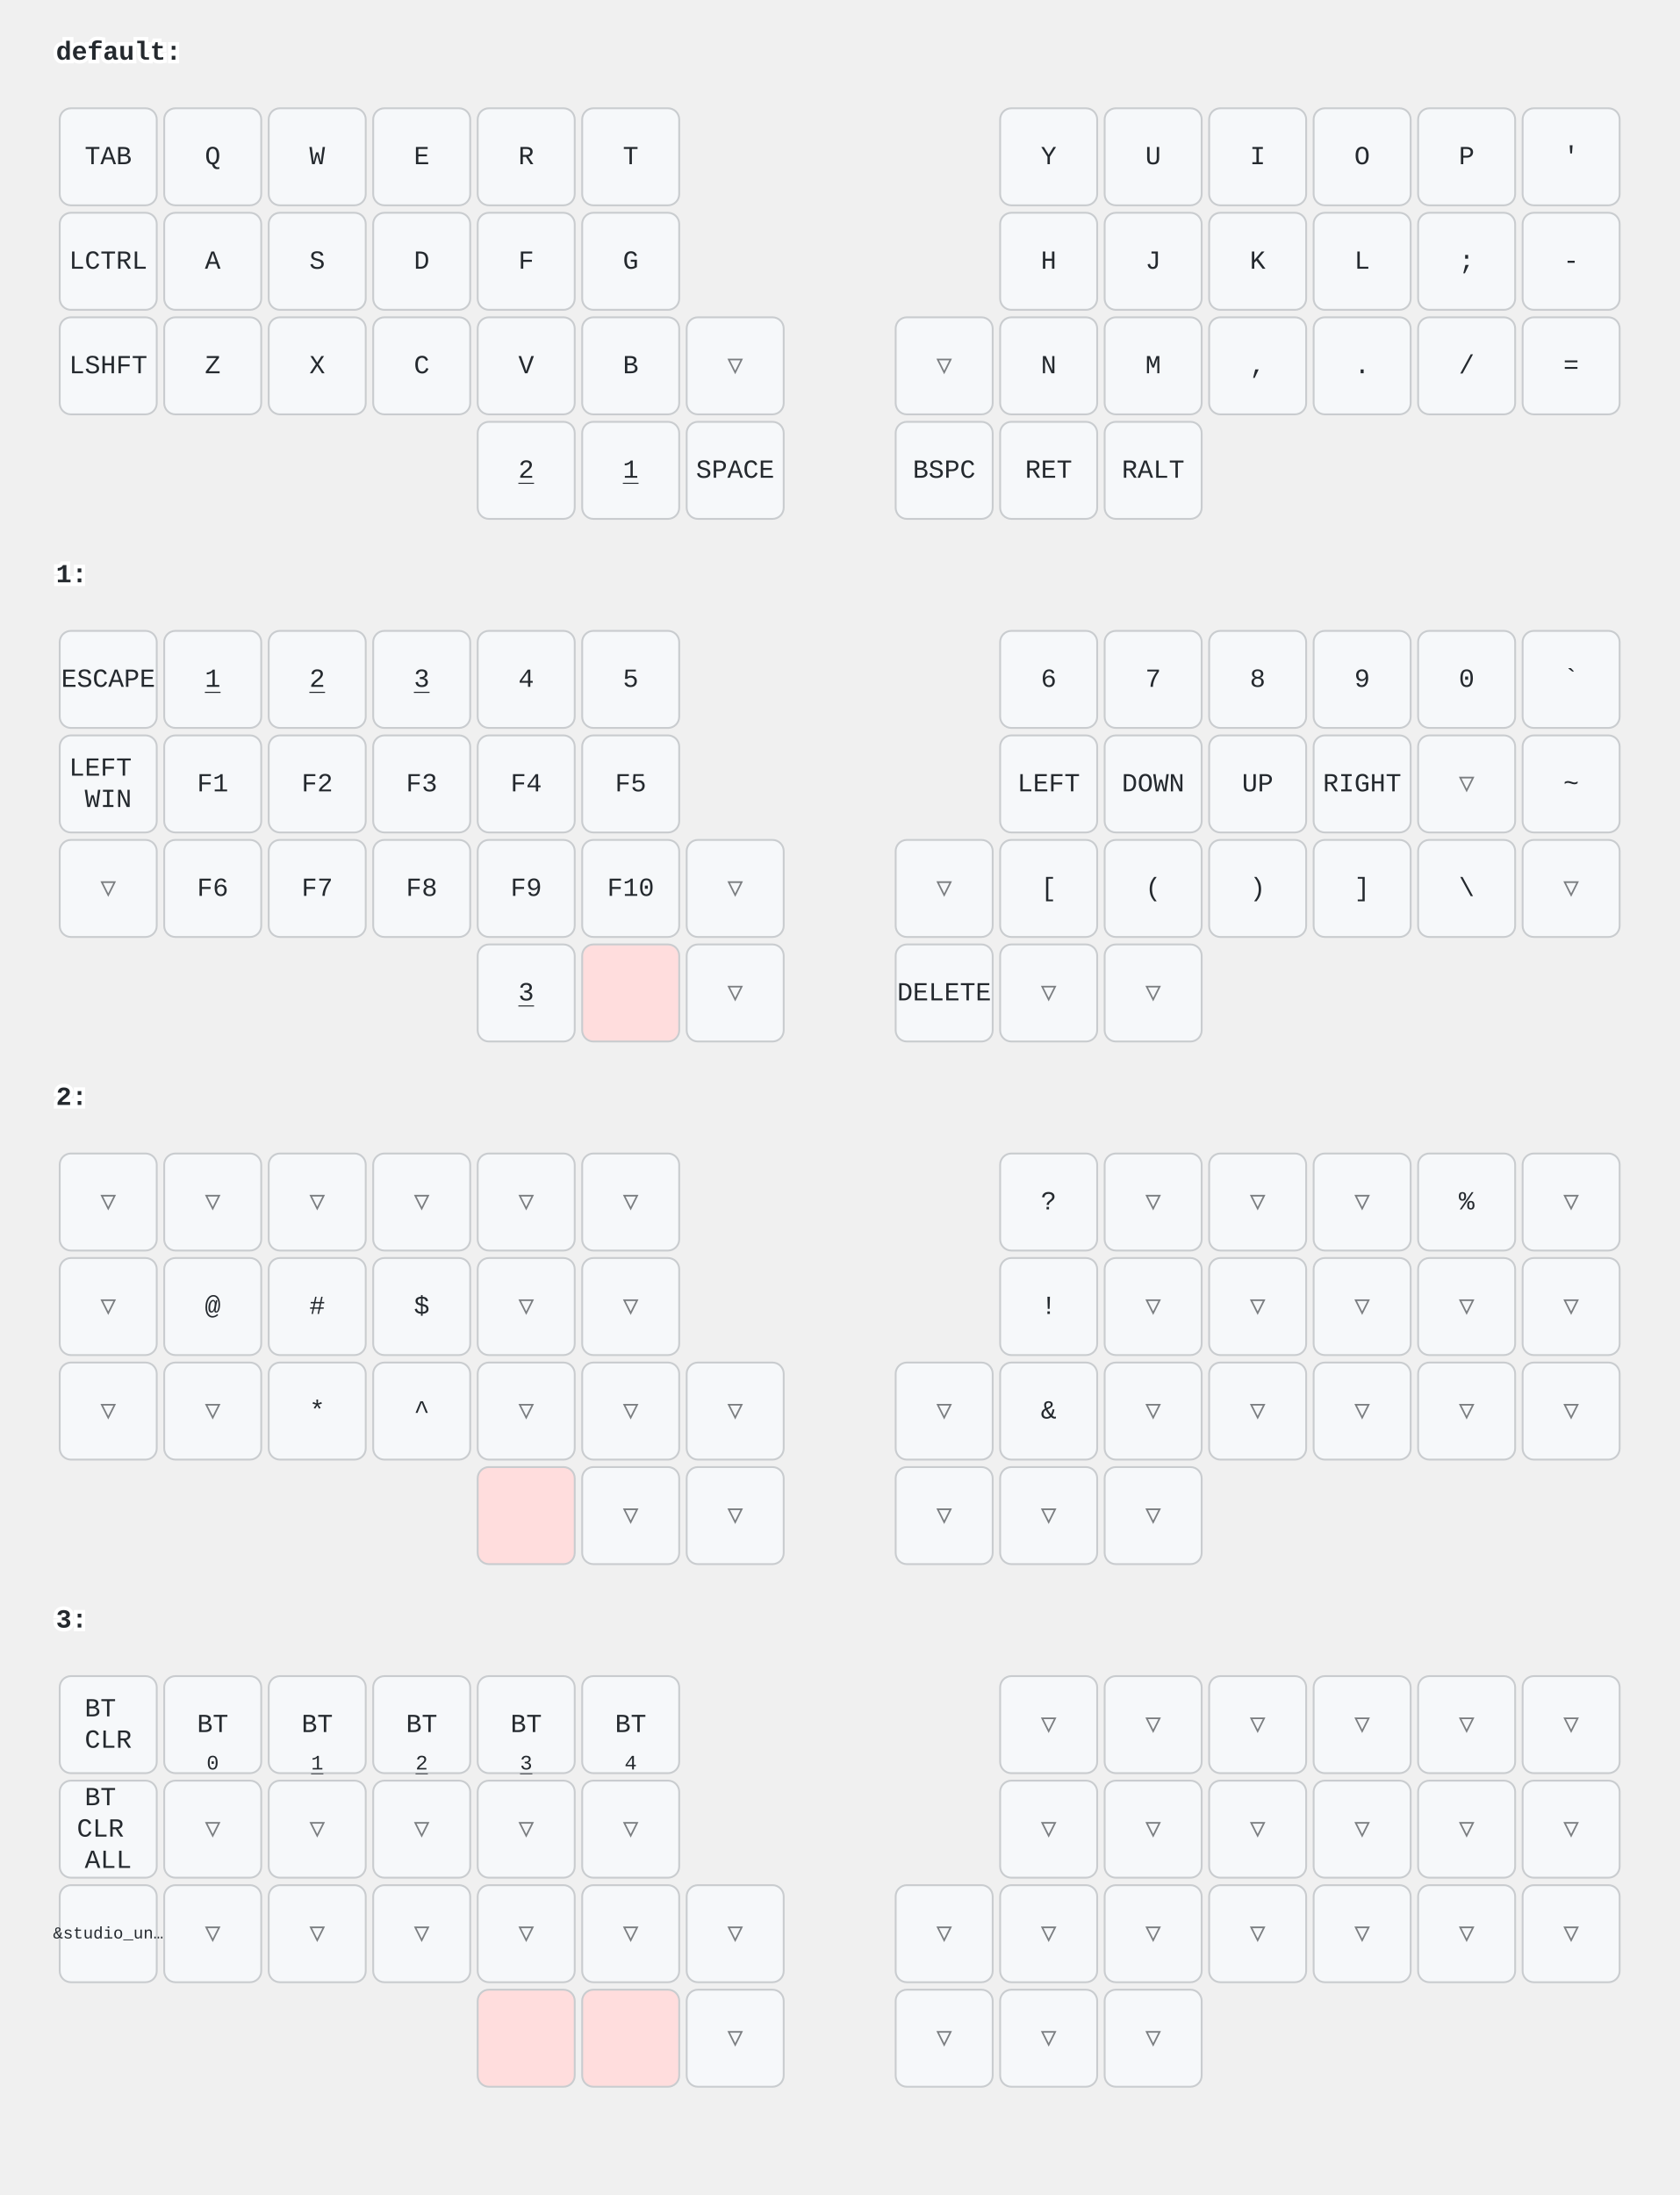
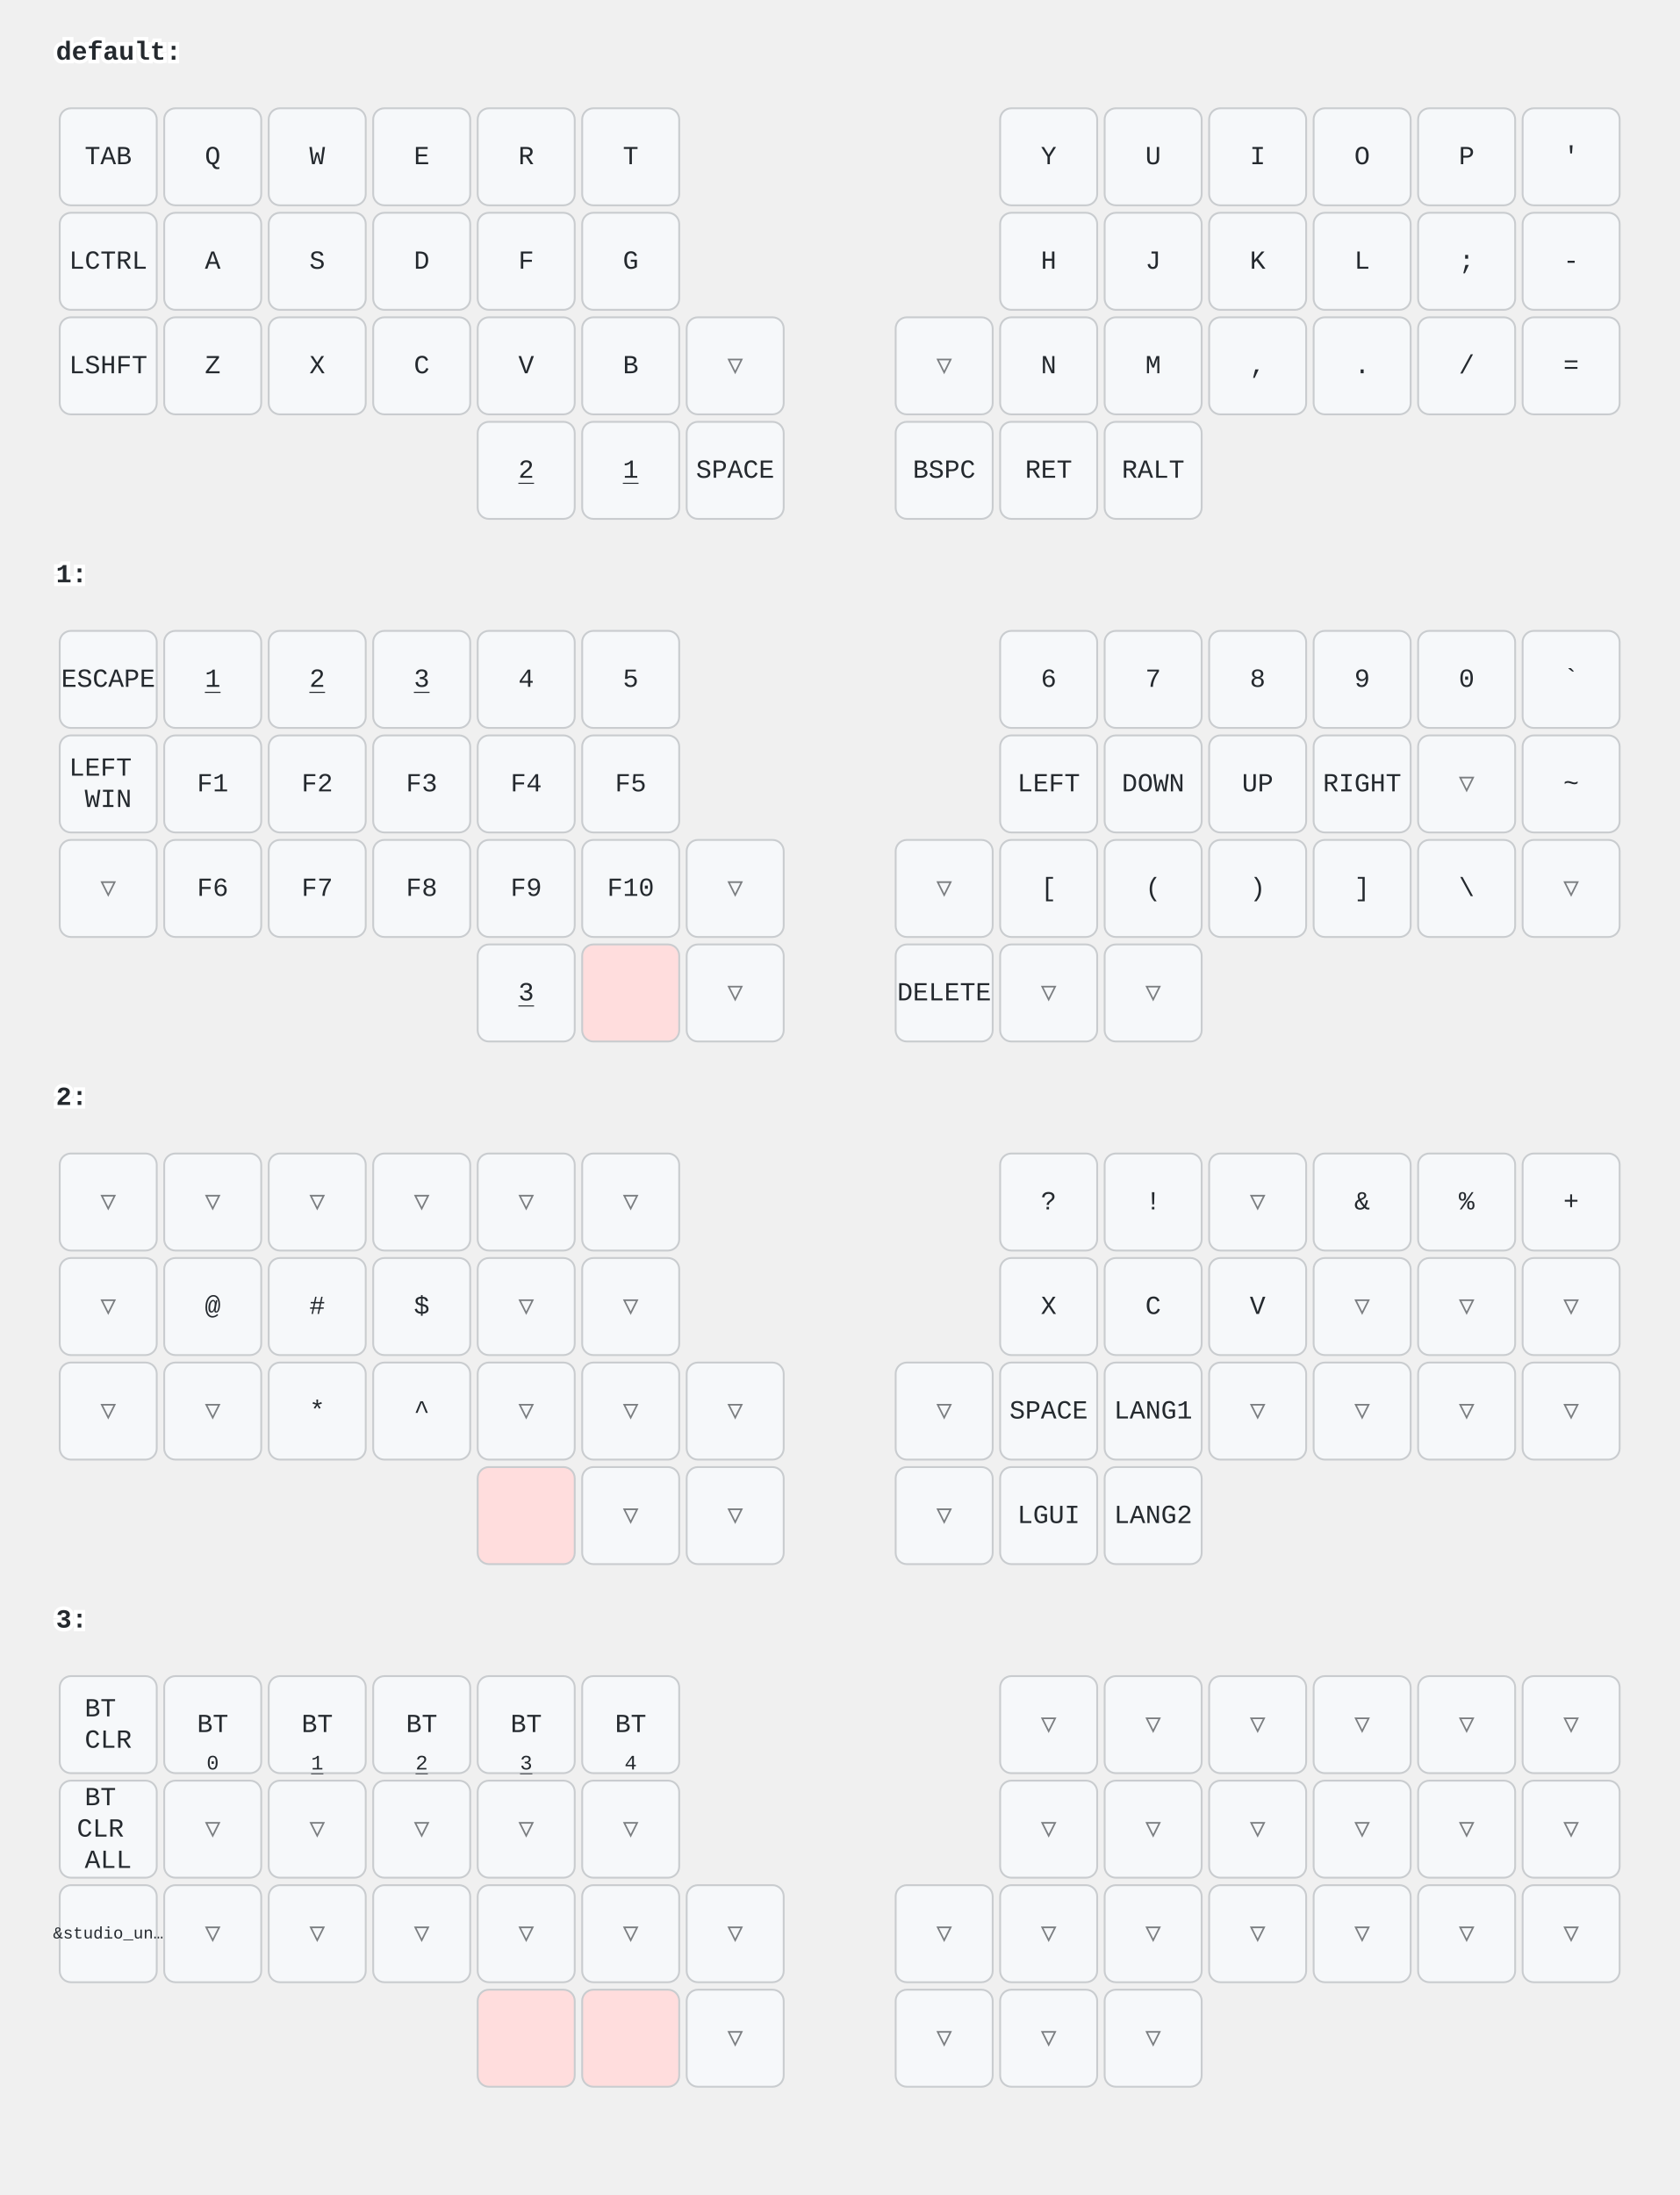
<svg xmlns="http://www.w3.org/2000/svg" width="900" height="1176" viewBox="0 0 900 1176" class="keymap">
  <style>/* inherit to force styles through use tags */
svg path {
    fill: inherit;
}

/* font and background color specifications */
svg.keymap {
    font-family: SFMono-Regular,Consolas,Liberation Mono,Menlo,monospace;
    font-size: 14px;
    font-kerning: normal;
    text-rendering: optimizeLegibility;
    fill: #24292e;
}

/* default key styling */
rect.key {
    fill: #f6f8fa;
}

rect.key, rect.combo {
    stroke: #c9cccf;
    stroke-width: 1;
}

/* default key side styling, only used is draw_key_sides is set */
rect.side {
    filter: brightness(90%);
}

/* color accent for combo boxes */
rect.combo, rect.combo-separate {
    fill: #cdf;
}

/* color accent for held keys */
rect.held, rect.combo.held {
    fill: #fdd;
}

/* color accent for ghost (optional) keys */
rect.ghost, rect.combo.ghost {
    stroke-dasharray: 4, 4;
    stroke-width: 2;
}

text {
    text-anchor: middle;
    dominant-baseline: middle;
}

/* styling for layer labels */
text.label {
    font-weight: bold;
    text-anchor: start;
    stroke: white;
    stroke-width: 4;
    paint-order: stroke;
}

/* styling for optional footer */
text.footer {
    text-anchor: end;
    dominant-baseline: auto;
    stroke: white;
    stroke-width: 4;
    paint-order: stroke;
}

/* styling for combo tap, and key non-tap label text */
text.combo, text.hold, text.shifted, text.left, text.right, text.tl, text.tr, text.bl, text.br {
    font-size: 11px;
}

text.hold, text.bl, text.br {
    text-anchor: middle;
    dominant-baseline: auto;
}

text.shifted, text.tl, text.tr {
    text-anchor: middle;
    dominant-baseline: hanging;
}

text.left, text.tl, text.bl {
    text-anchor: start;
}

text.right, text.tr, text.br {
    text-anchor: end;
}

text.layer-activator {
    text-decoration: underline;
}

/* styling for hold/shifted label text in combo box */
text.combo.hold, text.combo.shifted, text.combo.left, text.combo.right {
    font-size: 8px;
}

/* lighter symbol for transparent keys */
text.trans {
    fill: #7b7e81;
}

/* styling for combo dendrons */
path.combo {
    stroke-width: 1;
    stroke: gray;
    fill: none;
}

/* Start Tabler Icons Cleanup */
/* cannot use height/width with glyphs */
.icon-tabler &gt; path {
    fill: inherit;
    stroke: inherit;
    stroke-width: 2;
}
/* hide tabler's default box */
.icon-tabler &gt; path[stroke="none"][fill="none"] {
    visibility: hidden;
}
/* End Tabler Icons Cleanup */
</style>
  <g transform="translate(30, 0)" class="layer-default">
    <text x="0" y="28" class="label" id="default">default:</text>
    <g transform="translate(0, 56)">
      <g transform="translate(28, 28)" class="key keypos-0">
        <rect rx="6" ry="6" x="-26" y="-26" width="52" height="52" class="key" />
        <text x="0" y="0" class="key tap">TAB</text>
      </g>
      <g transform="translate(84, 28)" class="key keypos-1">
        <rect rx="6" ry="6" x="-26" y="-26" width="52" height="52" class="key" />
        <text x="0" y="0" class="key tap">Q</text>
      </g>
      <g transform="translate(140, 28)" class="key keypos-2">
        <rect rx="6" ry="6" x="-26" y="-26" width="52" height="52" class="key" />
        <text x="0" y="0" class="key tap">W</text>
      </g>
      <g transform="translate(196, 28)" class="key keypos-3">
        <rect rx="6" ry="6" x="-26" y="-26" width="52" height="52" class="key" />
        <text x="0" y="0" class="key tap">E</text>
      </g>
      <g transform="translate(252, 28)" class="key keypos-4">
        <rect rx="6" ry="6" x="-26" y="-26" width="52" height="52" class="key" />
        <text x="0" y="0" class="key tap">R</text>
      </g>
      <g transform="translate(308, 28)" class="key keypos-5">
        <rect rx="6" ry="6" x="-26" y="-26" width="52" height="52" class="key" />
        <text x="0" y="0" class="key tap">T</text>
      </g>
      <g transform="translate(532, 28)" class="key keypos-6">
        <rect rx="6" ry="6" x="-26" y="-26" width="52" height="52" class="key" />
        <text x="0" y="0" class="key tap">Y</text>
      </g>
      <g transform="translate(588, 28)" class="key keypos-7">
        <rect rx="6" ry="6" x="-26" y="-26" width="52" height="52" class="key" />
        <text x="0" y="0" class="key tap">U</text>
      </g>
      <g transform="translate(644, 28)" class="key keypos-8">
        <rect rx="6" ry="6" x="-26" y="-26" width="52" height="52" class="key" />
        <text x="0" y="0" class="key tap">I</text>
      </g>
      <g transform="translate(700, 28)" class="key keypos-9">
        <rect rx="6" ry="6" x="-26" y="-26" width="52" height="52" class="key" />
        <text x="0" y="0" class="key tap">O</text>
      </g>
      <g transform="translate(756, 28)" class="key keypos-10">
        <rect rx="6" ry="6" x="-26" y="-26" width="52" height="52" class="key" />
        <text x="0" y="0" class="key tap">P</text>
      </g>
      <g transform="translate(812, 28)" class="key keypos-11">
        <rect rx="6" ry="6" x="-26" y="-26" width="52" height="52" class="key" />
        <text x="0" y="0" class="key tap">'</text>
      </g>
      <g transform="translate(28, 84)" class="key keypos-12">
        <rect rx="6" ry="6" x="-26" y="-26" width="52" height="52" class="key" />
        <text x="0" y="0" class="key tap">LCTRL</text>
      </g>
      <g transform="translate(84, 84)" class="key keypos-13">
        <rect rx="6" ry="6" x="-26" y="-26" width="52" height="52" class="key" />
        <text x="0" y="0" class="key tap">A</text>
      </g>
      <g transform="translate(140, 84)" class="key keypos-14">
        <rect rx="6" ry="6" x="-26" y="-26" width="52" height="52" class="key" />
        <text x="0" y="0" class="key tap">S</text>
      </g>
      <g transform="translate(196, 84)" class="key keypos-15">
        <rect rx="6" ry="6" x="-26" y="-26" width="52" height="52" class="key" />
        <text x="0" y="0" class="key tap">D</text>
      </g>
      <g transform="translate(252, 84)" class="key keypos-16">
        <rect rx="6" ry="6" x="-26" y="-26" width="52" height="52" class="key" />
        <text x="0" y="0" class="key tap">F</text>
      </g>
      <g transform="translate(308, 84)" class="key keypos-17">
        <rect rx="6" ry="6" x="-26" y="-26" width="52" height="52" class="key" />
        <text x="0" y="0" class="key tap">G</text>
      </g>
      <g transform="translate(532, 84)" class="key keypos-18">
        <rect rx="6" ry="6" x="-26" y="-26" width="52" height="52" class="key" />
        <text x="0" y="0" class="key tap">H</text>
      </g>
      <g transform="translate(588, 84)" class="key keypos-19">
        <rect rx="6" ry="6" x="-26" y="-26" width="52" height="52" class="key" />
        <text x="0" y="0" class="key tap">J</text>
      </g>
      <g transform="translate(644, 84)" class="key keypos-20">
        <rect rx="6" ry="6" x="-26" y="-26" width="52" height="52" class="key" />
        <text x="0" y="0" class="key tap">K</text>
      </g>
      <g transform="translate(700, 84)" class="key keypos-21">
        <rect rx="6" ry="6" x="-26" y="-26" width="52" height="52" class="key" />
        <text x="0" y="0" class="key tap">L</text>
      </g>
      <g transform="translate(756, 84)" class="key keypos-22">
        <rect rx="6" ry="6" x="-26" y="-26" width="52" height="52" class="key" />
        <text x="0" y="0" class="key tap">;</text>
      </g>
      <g transform="translate(812, 84)" class="key keypos-23">
        <rect rx="6" ry="6" x="-26" y="-26" width="52" height="52" class="key" />
        <text x="0" y="0" class="key tap">-</text>
      </g>
      <g transform="translate(28, 140)" class="key keypos-24">
        <rect rx="6" ry="6" x="-26" y="-26" width="52" height="52" class="key" />
        <text x="0" y="0" class="key tap">LSHFT</text>
      </g>
      <g transform="translate(84, 140)" class="key keypos-25">
        <rect rx="6" ry="6" x="-26" y="-26" width="52" height="52" class="key" />
        <text x="0" y="0" class="key tap">Z</text>
      </g>
      <g transform="translate(140, 140)" class="key keypos-26">
        <rect rx="6" ry="6" x="-26" y="-26" width="52" height="52" class="key" />
        <text x="0" y="0" class="key tap">X</text>
      </g>
      <g transform="translate(196, 140)" class="key keypos-27">
        <rect rx="6" ry="6" x="-26" y="-26" width="52" height="52" class="key" />
        <text x="0" y="0" class="key tap">C</text>
      </g>
      <g transform="translate(252, 140)" class="key keypos-28">
        <rect rx="6" ry="6" x="-26" y="-26" width="52" height="52" class="key" />
        <text x="0" y="0" class="key tap">V</text>
      </g>
      <g transform="translate(308, 140)" class="key keypos-29">
        <rect rx="6" ry="6" x="-26" y="-26" width="52" height="52" class="key" />
        <text x="0" y="0" class="key tap">B</text>
      </g>
      <g transform="translate(364, 140)" class="key trans keypos-30">
        <rect rx="6" ry="6" x="-26" y="-26" width="52" height="52" class="key trans" />
        <text x="0" y="0" class="key trans tap">▽</text>
      </g>
      <g transform="translate(476, 140)" class="key trans keypos-31">
        <rect rx="6" ry="6" x="-26" y="-26" width="52" height="52" class="key trans" />
        <text x="0" y="0" class="key trans tap">▽</text>
      </g>
      <g transform="translate(532, 140)" class="key keypos-32">
        <rect rx="6" ry="6" x="-26" y="-26" width="52" height="52" class="key" />
        <text x="0" y="0" class="key tap">N</text>
      </g>
      <g transform="translate(588, 140)" class="key keypos-33">
        <rect rx="6" ry="6" x="-26" y="-26" width="52" height="52" class="key" />
        <text x="0" y="0" class="key tap">M</text>
      </g>
      <g transform="translate(644, 140)" class="key keypos-34">
        <rect rx="6" ry="6" x="-26" y="-26" width="52" height="52" class="key" />
        <text x="0" y="0" class="key tap">,</text>
      </g>
      <g transform="translate(700, 140)" class="key keypos-35">
        <rect rx="6" ry="6" x="-26" y="-26" width="52" height="52" class="key" />
        <text x="0" y="0" class="key tap">.</text>
      </g>
      <g transform="translate(756, 140)" class="key keypos-36">
        <rect rx="6" ry="6" x="-26" y="-26" width="52" height="52" class="key" />
        <text x="0" y="0" class="key tap">/</text>
      </g>
      <g transform="translate(812, 140)" class="key keypos-37">
        <rect rx="6" ry="6" x="-26" y="-26" width="52" height="52" class="key" />
        <text x="0" y="0" class="key tap">=</text>
      </g>
      <g transform="translate(252, 196)" class="key keypos-38">
        <rect rx="6" ry="6" x="-26" y="-26" width="52" height="52" class="key" />
        <a href="#x_x">
          <text x="0" y="0" class="key tap layer-activator">2</text>
        </a>
      </g>
      <g transform="translate(308, 196)" class="key keypos-39">
        <rect rx="6" ry="6" x="-26" y="-26" width="52" height="52" class="key" />
        <a href="#x_x">
          <text x="0" y="0" class="key tap layer-activator">1</text>
        </a>
      </g>
      <g transform="translate(364, 196)" class="key keypos-40">
        <rect rx="6" ry="6" x="-26" y="-26" width="52" height="52" class="key" />
        <text x="0" y="0" class="key tap">SPACE</text>
      </g>
      <g transform="translate(476, 196)" class="key keypos-41">
        <rect rx="6" ry="6" x="-26" y="-26" width="52" height="52" class="key" />
        <text x="0" y="0" class="key tap">BSPC</text>
      </g>
      <g transform="translate(532, 196)" class="key keypos-42">
        <rect rx="6" ry="6" x="-26" y="-26" width="52" height="52" class="key" />
        <text x="0" y="0" class="key tap">RET</text>
      </g>
      <g transform="translate(588, 196)" class="key keypos-43">
        <rect rx="6" ry="6" x="-26" y="-26" width="52" height="52" class="key" />
        <text x="0" y="0" class="key tap">RALT</text>
      </g>
    </g>
  </g>
  <g transform="translate(30, 280)" class="layer-1">
    <text x="0" y="28" class="label" id="x_x">1:</text>
    <g transform="translate(0, 56)">
      <g transform="translate(28, 28)" class="key keypos-0">
        <rect rx="6" ry="6" x="-26" y="-26" width="52" height="52" class="key" />
        <text x="0" y="0" class="key tap">ESCAPE</text>
      </g>
      <g transform="translate(84, 28)" class="key keypos-1">
        <rect rx="6" ry="6" x="-26" y="-26" width="52" height="52" class="key" />
        <a href="#x_x">
          <text x="0" y="0" class="key tap layer-activator">1</text>
        </a>
      </g>
      <g transform="translate(140, 28)" class="key keypos-2">
        <rect rx="6" ry="6" x="-26" y="-26" width="52" height="52" class="key" />
        <a href="#x_x">
          <text x="0" y="0" class="key tap layer-activator">2</text>
        </a>
      </g>
      <g transform="translate(196, 28)" class="key keypos-3">
        <rect rx="6" ry="6" x="-26" y="-26" width="52" height="52" class="key" />
        <a href="#x_x">
          <text x="0" y="0" class="key tap layer-activator">3</text>
        </a>
      </g>
      <g transform="translate(252, 28)" class="key keypos-4">
        <rect rx="6" ry="6" x="-26" y="-26" width="52" height="52" class="key" />
        <text x="0" y="0" class="key tap">4</text>
      </g>
      <g transform="translate(308, 28)" class="key keypos-5">
        <rect rx="6" ry="6" x="-26" y="-26" width="52" height="52" class="key" />
        <text x="0" y="0" class="key tap">5</text>
      </g>
      <g transform="translate(532, 28)" class="key keypos-6">
        <rect rx="6" ry="6" x="-26" y="-26" width="52" height="52" class="key" />
        <text x="0" y="0" class="key tap">6</text>
      </g>
      <g transform="translate(588, 28)" class="key keypos-7">
        <rect rx="6" ry="6" x="-26" y="-26" width="52" height="52" class="key" />
        <text x="0" y="0" class="key tap">7</text>
      </g>
      <g transform="translate(644, 28)" class="key keypos-8">
        <rect rx="6" ry="6" x="-26" y="-26" width="52" height="52" class="key" />
        <text x="0" y="0" class="key tap">8</text>
      </g>
      <g transform="translate(700, 28)" class="key keypos-9">
        <rect rx="6" ry="6" x="-26" y="-26" width="52" height="52" class="key" />
        <text x="0" y="0" class="key tap">9</text>
      </g>
      <g transform="translate(756, 28)" class="key keypos-10">
        <rect rx="6" ry="6" x="-26" y="-26" width="52" height="52" class="key" />
        <text x="0" y="0" class="key tap">0</text>
      </g>
      <g transform="translate(812, 28)" class="key keypos-11">
        <rect rx="6" ry="6" x="-26" y="-26" width="52" height="52" class="key" />
        <text x="0" y="0" class="key tap">`</text>
      </g>
      <g transform="translate(28, 84)" class="key keypos-12">
        <rect rx="6" ry="6" x="-26" y="-26" width="52" height="52" class="key" />
        <text x="0" y="0" class="key tap">
          <tspan x="0" dy="-0.6em">LEFT</tspan>
          <tspan x="0" dy="1.2em">WIN</tspan>
        </text>
      </g>
      <g transform="translate(84, 84)" class="key keypos-13">
        <rect rx="6" ry="6" x="-26" y="-26" width="52" height="52" class="key" />
        <text x="0" y="0" class="key tap">F1</text>
      </g>
      <g transform="translate(140, 84)" class="key keypos-14">
        <rect rx="6" ry="6" x="-26" y="-26" width="52" height="52" class="key" />
        <text x="0" y="0" class="key tap">F2</text>
      </g>
      <g transform="translate(196, 84)" class="key keypos-15">
        <rect rx="6" ry="6" x="-26" y="-26" width="52" height="52" class="key" />
        <text x="0" y="0" class="key tap">F3</text>
      </g>
      <g transform="translate(252, 84)" class="key keypos-16">
        <rect rx="6" ry="6" x="-26" y="-26" width="52" height="52" class="key" />
        <text x="0" y="0" class="key tap">F4</text>
      </g>
      <g transform="translate(308, 84)" class="key keypos-17">
        <rect rx="6" ry="6" x="-26" y="-26" width="52" height="52" class="key" />
        <text x="0" y="0" class="key tap">F5</text>
      </g>
      <g transform="translate(532, 84)" class="key keypos-18">
        <rect rx="6" ry="6" x="-26" y="-26" width="52" height="52" class="key" />
        <text x="0" y="0" class="key tap">LEFT</text>
      </g>
      <g transform="translate(588, 84)" class="key keypos-19">
        <rect rx="6" ry="6" x="-26" y="-26" width="52" height="52" class="key" />
        <text x="0" y="0" class="key tap">DOWN</text>
      </g>
      <g transform="translate(644, 84)" class="key keypos-20">
        <rect rx="6" ry="6" x="-26" y="-26" width="52" height="52" class="key" />
        <text x="0" y="0" class="key tap">UP</text>
      </g>
      <g transform="translate(700, 84)" class="key keypos-21">
        <rect rx="6" ry="6" x="-26" y="-26" width="52" height="52" class="key" />
        <text x="0" y="0" class="key tap">RIGHT</text>
      </g>
      <g transform="translate(756, 84)" class="key trans keypos-22">
        <rect rx="6" ry="6" x="-26" y="-26" width="52" height="52" class="key trans" />
        <text x="0" y="0" class="key trans tap">▽</text>
      </g>
      <g transform="translate(812, 84)" class="key keypos-23">
        <rect rx="6" ry="6" x="-26" y="-26" width="52" height="52" class="key" />
        <text x="0" y="0" class="key tap">~</text>
      </g>
      <g transform="translate(28, 140)" class="key trans keypos-24">
        <rect rx="6" ry="6" x="-26" y="-26" width="52" height="52" class="key trans" />
        <text x="0" y="0" class="key trans tap">▽</text>
      </g>
      <g transform="translate(84, 140)" class="key keypos-25">
        <rect rx="6" ry="6" x="-26" y="-26" width="52" height="52" class="key" />
        <text x="0" y="0" class="key tap">F6</text>
      </g>
      <g transform="translate(140, 140)" class="key keypos-26">
        <rect rx="6" ry="6" x="-26" y="-26" width="52" height="52" class="key" />
        <text x="0" y="0" class="key tap">F7</text>
      </g>
      <g transform="translate(196, 140)" class="key keypos-27">
        <rect rx="6" ry="6" x="-26" y="-26" width="52" height="52" class="key" />
        <text x="0" y="0" class="key tap">F8</text>
      </g>
      <g transform="translate(252, 140)" class="key keypos-28">
        <rect rx="6" ry="6" x="-26" y="-26" width="52" height="52" class="key" />
        <text x="0" y="0" class="key tap">F9</text>
      </g>
      <g transform="translate(308, 140)" class="key keypos-29">
        <rect rx="6" ry="6" x="-26" y="-26" width="52" height="52" class="key" />
        <text x="0" y="0" class="key tap">F10</text>
      </g>
      <g transform="translate(364, 140)" class="key trans keypos-30">
        <rect rx="6" ry="6" x="-26" y="-26" width="52" height="52" class="key trans" />
        <text x="0" y="0" class="key trans tap">▽</text>
      </g>
      <g transform="translate(476, 140)" class="key trans keypos-31">
        <rect rx="6" ry="6" x="-26" y="-26" width="52" height="52" class="key trans" />
        <text x="0" y="0" class="key trans tap">▽</text>
      </g>
      <g transform="translate(532, 140)" class="key keypos-32">
        <rect rx="6" ry="6" x="-26" y="-26" width="52" height="52" class="key" />
        <text x="0" y="0" class="key tap">[</text>
      </g>
      <g transform="translate(588, 140)" class="key keypos-33">
        <rect rx="6" ry="6" x="-26" y="-26" width="52" height="52" class="key" />
        <text x="0" y="0" class="key tap">(</text>
      </g>
      <g transform="translate(644, 140)" class="key keypos-34">
        <rect rx="6" ry="6" x="-26" y="-26" width="52" height="52" class="key" />
        <text x="0" y="0" class="key tap">)</text>
      </g>
      <g transform="translate(700, 140)" class="key keypos-35">
        <rect rx="6" ry="6" x="-26" y="-26" width="52" height="52" class="key" />
        <text x="0" y="0" class="key tap">]</text>
      </g>
      <g transform="translate(756, 140)" class="key keypos-36">
        <rect rx="6" ry="6" x="-26" y="-26" width="52" height="52" class="key" />
        <text x="0" y="0" class="key tap">\</text>
      </g>
      <g transform="translate(812, 140)" class="key trans keypos-37">
        <rect rx="6" ry="6" x="-26" y="-26" width="52" height="52" class="key trans" />
        <text x="0" y="0" class="key trans tap">▽</text>
      </g>
      <g transform="translate(252, 196)" class="key keypos-38">
        <rect rx="6" ry="6" x="-26" y="-26" width="52" height="52" class="key" />
        <a href="#x_x">
          <text x="0" y="0" class="key tap layer-activator">3</text>
        </a>
      </g>
      <g transform="translate(308, 196)" class="key held keypos-39">
        <rect rx="6" ry="6" x="-26" y="-26" width="52" height="52" class="key held" />
      </g>
      <g transform="translate(364, 196)" class="key trans keypos-40">
        <rect rx="6" ry="6" x="-26" y="-26" width="52" height="52" class="key trans" />
        <text x="0" y="0" class="key trans tap">▽</text>
      </g>
      <g transform="translate(476, 196)" class="key keypos-41">
        <rect rx="6" ry="6" x="-26" y="-26" width="52" height="52" class="key" />
        <text x="0" y="0" class="key tap">DELETE</text>
      </g>
      <g transform="translate(532, 196)" class="key trans keypos-42">
        <rect rx="6" ry="6" x="-26" y="-26" width="52" height="52" class="key trans" />
        <text x="0" y="0" class="key trans tap">▽</text>
      </g>
      <g transform="translate(588, 196)" class="key trans keypos-43">
        <rect rx="6" ry="6" x="-26" y="-26" width="52" height="52" class="key trans" />
        <text x="0" y="0" class="key trans tap">▽</text>
      </g>
    </g>
  </g>
  <g transform="translate(30, 560)" class="layer-2">
    <text x="0" y="28" class="label" id="x_x">2:</text>
    <g transform="translate(0, 56)">
      <g transform="translate(28, 28)" class="key trans keypos-0">
        <rect rx="6" ry="6" x="-26" y="-26" width="52" height="52" class="key trans" />
        <text x="0" y="0" class="key trans tap">▽</text>
      </g>
      <g transform="translate(84, 28)" class="key trans keypos-1">
        <rect rx="6" ry="6" x="-26" y="-26" width="52" height="52" class="key trans" />
        <text x="0" y="0" class="key trans tap">▽</text>
      </g>
      <g transform="translate(140, 28)" class="key trans keypos-2">
        <rect rx="6" ry="6" x="-26" y="-26" width="52" height="52" class="key trans" />
        <text x="0" y="0" class="key trans tap">▽</text>
      </g>
      <g transform="translate(196, 28)" class="key trans keypos-3">
        <rect rx="6" ry="6" x="-26" y="-26" width="52" height="52" class="key trans" />
        <text x="0" y="0" class="key trans tap">▽</text>
      </g>
      <g transform="translate(252, 28)" class="key trans keypos-4">
        <rect rx="6" ry="6" x="-26" y="-26" width="52" height="52" class="key trans" />
        <text x="0" y="0" class="key trans tap">▽</text>
      </g>
      <g transform="translate(308, 28)" class="key trans keypos-5">
        <rect rx="6" ry="6" x="-26" y="-26" width="52" height="52" class="key trans" />
        <text x="0" y="0" class="key trans tap">▽</text>
      </g>
      <g transform="translate(532, 28)" class="key keypos-6">
        <rect rx="6" ry="6" x="-26" y="-26" width="52" height="52" class="key" />
        <text x="0" y="0" class="key tap">?</text>
      </g>
-       <g transform="translate(588, 28)" class="key trans keypos-7">
-         <rect rx="6" ry="6" x="-26" y="-26" width="52" height="52" class="key trans" />
-         <text x="0" y="0" class="key trans tap">▽</text>
+       <g transform="translate(588, 28)" class="key keypos-7">
+         <rect rx="6" ry="6" x="-26" y="-26" width="52" height="52" class="key" />
+         <text x="0" y="0" class="key tap">!</text>
      </g>
      <g transform="translate(644, 28)" class="key trans keypos-8">
        <rect rx="6" ry="6" x="-26" y="-26" width="52" height="52" class="key trans" />
        <text x="0" y="0" class="key trans tap">▽</text>
      </g>
-       <g transform="translate(700, 28)" class="key trans keypos-9">
-         <rect rx="6" ry="6" x="-26" y="-26" width="52" height="52" class="key trans" />
-         <text x="0" y="0" class="key trans tap">▽</text>
+       <g transform="translate(700, 28)" class="key keypos-9">
+         <rect rx="6" ry="6" x="-26" y="-26" width="52" height="52" class="key" />
+         <text x="0" y="0" class="key tap">&amp;</text>
      </g>
      <g transform="translate(756, 28)" class="key keypos-10">
        <rect rx="6" ry="6" x="-26" y="-26" width="52" height="52" class="key" />
        <text x="0" y="0" class="key tap">%</text>
      </g>
-       <g transform="translate(812, 28)" class="key trans keypos-11">
-         <rect rx="6" ry="6" x="-26" y="-26" width="52" height="52" class="key trans" />
-         <text x="0" y="0" class="key trans tap">▽</text>
+       <g transform="translate(812, 28)" class="key keypos-11">
+         <rect rx="6" ry="6" x="-26" y="-26" width="52" height="52" class="key" />
+         <text x="0" y="0" class="key tap">+</text>
      </g>
      <g transform="translate(28, 84)" class="key trans keypos-12">
        <rect rx="6" ry="6" x="-26" y="-26" width="52" height="52" class="key trans" />
        <text x="0" y="0" class="key trans tap">▽</text>
      </g>
      <g transform="translate(84, 84)" class="key keypos-13">
        <rect rx="6" ry="6" x="-26" y="-26" width="52" height="52" class="key" />
        <text x="0" y="0" class="key tap">@</text>
      </g>
      <g transform="translate(140, 84)" class="key keypos-14">
        <rect rx="6" ry="6" x="-26" y="-26" width="52" height="52" class="key" />
        <text x="0" y="0" class="key tap">#</text>
      </g>
      <g transform="translate(196, 84)" class="key keypos-15">
        <rect rx="6" ry="6" x="-26" y="-26" width="52" height="52" class="key" />
        <text x="0" y="0" class="key tap">$</text>
      </g>
      <g transform="translate(252, 84)" class="key trans keypos-16">
        <rect rx="6" ry="6" x="-26" y="-26" width="52" height="52" class="key trans" />
        <text x="0" y="0" class="key trans tap">▽</text>
      </g>
      <g transform="translate(308, 84)" class="key trans keypos-17">
        <rect rx="6" ry="6" x="-26" y="-26" width="52" height="52" class="key trans" />
        <text x="0" y="0" class="key trans tap">▽</text>
      </g>
      <g transform="translate(532, 84)" class="key keypos-18">
        <rect rx="6" ry="6" x="-26" y="-26" width="52" height="52" class="key" />
-         <text x="0" y="0" class="key tap">!</text>
-       </g>
-       <g transform="translate(588, 84)" class="key trans keypos-19">
-         <rect rx="6" ry="6" x="-26" y="-26" width="52" height="52" class="key trans" />
-         <text x="0" y="0" class="key trans tap">▽</text>
-       </g>
-       <g transform="translate(644, 84)" class="key trans keypos-20">
-         <rect rx="6" ry="6" x="-26" y="-26" width="52" height="52" class="key trans" />
-         <text x="0" y="0" class="key trans tap">▽</text>
+         <text x="0" y="0" class="key tap">X</text>
+       </g>
+       <g transform="translate(588, 84)" class="key keypos-19">
+         <rect rx="6" ry="6" x="-26" y="-26" width="52" height="52" class="key" />
+         <text x="0" y="0" class="key tap">C</text>
+       </g>
+       <g transform="translate(644, 84)" class="key keypos-20">
+         <rect rx="6" ry="6" x="-26" y="-26" width="52" height="52" class="key" />
+         <text x="0" y="0" class="key tap">V</text>
      </g>
      <g transform="translate(700, 84)" class="key trans keypos-21">
        <rect rx="6" ry="6" x="-26" y="-26" width="52" height="52" class="key trans" />
        <text x="0" y="0" class="key trans tap">▽</text>
      </g>
      <g transform="translate(756, 84)" class="key trans keypos-22">
        <rect rx="6" ry="6" x="-26" y="-26" width="52" height="52" class="key trans" />
        <text x="0" y="0" class="key trans tap">▽</text>
      </g>
      <g transform="translate(812, 84)" class="key trans keypos-23">
        <rect rx="6" ry="6" x="-26" y="-26" width="52" height="52" class="key trans" />
        <text x="0" y="0" class="key trans tap">▽</text>
      </g>
      <g transform="translate(28, 140)" class="key trans keypos-24">
        <rect rx="6" ry="6" x="-26" y="-26" width="52" height="52" class="key trans" />
        <text x="0" y="0" class="key trans tap">▽</text>
      </g>
      <g transform="translate(84, 140)" class="key trans keypos-25">
        <rect rx="6" ry="6" x="-26" y="-26" width="52" height="52" class="key trans" />
        <text x="0" y="0" class="key trans tap">▽</text>
      </g>
      <g transform="translate(140, 140)" class="key keypos-26">
        <rect rx="6" ry="6" x="-26" y="-26" width="52" height="52" class="key" />
        <text x="0" y="0" class="key tap">*</text>
      </g>
      <g transform="translate(196, 140)" class="key keypos-27">
        <rect rx="6" ry="6" x="-26" y="-26" width="52" height="52" class="key" />
        <text x="0" y="0" class="key tap">^</text>
      </g>
      <g transform="translate(252, 140)" class="key trans keypos-28">
        <rect rx="6" ry="6" x="-26" y="-26" width="52" height="52" class="key trans" />
        <text x="0" y="0" class="key trans tap">▽</text>
      </g>
      <g transform="translate(308, 140)" class="key trans keypos-29">
        <rect rx="6" ry="6" x="-26" y="-26" width="52" height="52" class="key trans" />
        <text x="0" y="0" class="key trans tap">▽</text>
      </g>
      <g transform="translate(364, 140)" class="key trans keypos-30">
        <rect rx="6" ry="6" x="-26" y="-26" width="52" height="52" class="key trans" />
        <text x="0" y="0" class="key trans tap">▽</text>
      </g>
      <g transform="translate(476, 140)" class="key trans keypos-31">
        <rect rx="6" ry="6" x="-26" y="-26" width="52" height="52" class="key trans" />
        <text x="0" y="0" class="key trans tap">▽</text>
      </g>
      <g transform="translate(532, 140)" class="key keypos-32">
        <rect rx="6" ry="6" x="-26" y="-26" width="52" height="52" class="key" />
-         <text x="0" y="0" class="key tap">&amp;</text>
-       </g>
-       <g transform="translate(588, 140)" class="key trans keypos-33">
-         <rect rx="6" ry="6" x="-26" y="-26" width="52" height="52" class="key trans" />
-         <text x="0" y="0" class="key trans tap">▽</text>
+         <text x="0" y="0" class="key tap">SPACE</text>
+       </g>
+       <g transform="translate(588, 140)" class="key keypos-33">
+         <rect rx="6" ry="6" x="-26" y="-26" width="52" height="52" class="key" />
+         <text x="0" y="0" class="key tap">LANG1</text>
      </g>
      <g transform="translate(644, 140)" class="key trans keypos-34">
        <rect rx="6" ry="6" x="-26" y="-26" width="52" height="52" class="key trans" />
        <text x="0" y="0" class="key trans tap">▽</text>
      </g>
      <g transform="translate(700, 140)" class="key trans keypos-35">
        <rect rx="6" ry="6" x="-26" y="-26" width="52" height="52" class="key trans" />
        <text x="0" y="0" class="key trans tap">▽</text>
      </g>
      <g transform="translate(756, 140)" class="key trans keypos-36">
        <rect rx="6" ry="6" x="-26" y="-26" width="52" height="52" class="key trans" />
        <text x="0" y="0" class="key trans tap">▽</text>
      </g>
      <g transform="translate(812, 140)" class="key trans keypos-37">
        <rect rx="6" ry="6" x="-26" y="-26" width="52" height="52" class="key trans" />
        <text x="0" y="0" class="key trans tap">▽</text>
      </g>
      <g transform="translate(252, 196)" class="key held keypos-38">
        <rect rx="6" ry="6" x="-26" y="-26" width="52" height="52" class="key held" />
      </g>
      <g transform="translate(308, 196)" class="key trans keypos-39">
        <rect rx="6" ry="6" x="-26" y="-26" width="52" height="52" class="key trans" />
        <text x="0" y="0" class="key trans tap">▽</text>
      </g>
      <g transform="translate(364, 196)" class="key trans keypos-40">
        <rect rx="6" ry="6" x="-26" y="-26" width="52" height="52" class="key trans" />
        <text x="0" y="0" class="key trans tap">▽</text>
      </g>
      <g transform="translate(476, 196)" class="key trans keypos-41">
        <rect rx="6" ry="6" x="-26" y="-26" width="52" height="52" class="key trans" />
        <text x="0" y="0" class="key trans tap">▽</text>
      </g>
-       <g transform="translate(532, 196)" class="key trans keypos-42">
-         <rect rx="6" ry="6" x="-26" y="-26" width="52" height="52" class="key trans" />
-         <text x="0" y="0" class="key trans tap">▽</text>
-       </g>
-       <g transform="translate(588, 196)" class="key trans keypos-43">
-         <rect rx="6" ry="6" x="-26" y="-26" width="52" height="52" class="key trans" />
-         <text x="0" y="0" class="key trans tap">▽</text>
+       <g transform="translate(532, 196)" class="key keypos-42">
+         <rect rx="6" ry="6" x="-26" y="-26" width="52" height="52" class="key" />
+         <text x="0" y="0" class="key tap">LGUI</text>
+       </g>
+       <g transform="translate(588, 196)" class="key keypos-43">
+         <rect rx="6" ry="6" x="-26" y="-26" width="52" height="52" class="key" />
+         <text x="0" y="0" class="key tap">LANG2</text>
      </g>
    </g>
  </g>
  <g transform="translate(30, 840)" class="layer-3">
    <text x="0" y="28" class="label" id="x_x">3:</text>
    <g transform="translate(0, 56)">
      <g transform="translate(28, 28)" class="key keypos-0">
        <rect rx="6" ry="6" x="-26" y="-26" width="52" height="52" class="key" />
        <text x="0" y="0" class="key tap">
          <tspan x="0" dy="-0.6em">BT</tspan>
          <tspan x="0" dy="1.2em">CLR</tspan>
        </text>
      </g>
      <g transform="translate(84, 28)" class="key keypos-1">
        <rect rx="6" ry="6" x="-26" y="-26" width="52" height="52" class="key" />
        <text x="0" y="0" class="key tap">BT</text>
        <text x="0" y="24" class="key hold">0</text>
      </g>
      <g transform="translate(140, 28)" class="key keypos-2">
        <rect rx="6" ry="6" x="-26" y="-26" width="52" height="52" class="key" />
        <text x="0" y="0" class="key tap">BT</text>
        <a href="#x_x">
          <text x="0" y="24" class="key hold layer-activator">1</text>
        </a>
      </g>
      <g transform="translate(196, 28)" class="key keypos-3">
        <rect rx="6" ry="6" x="-26" y="-26" width="52" height="52" class="key" />
        <text x="0" y="0" class="key tap">BT</text>
        <a href="#x_x">
          <text x="0" y="24" class="key hold layer-activator">2</text>
        </a>
      </g>
      <g transform="translate(252, 28)" class="key keypos-4">
        <rect rx="6" ry="6" x="-26" y="-26" width="52" height="52" class="key" />
        <text x="0" y="0" class="key tap">BT</text>
        <a href="#x_x">
          <text x="0" y="24" class="key hold layer-activator">3</text>
        </a>
      </g>
      <g transform="translate(308, 28)" class="key keypos-5">
        <rect rx="6" ry="6" x="-26" y="-26" width="52" height="52" class="key" />
        <text x="0" y="0" class="key tap">BT</text>
        <text x="0" y="24" class="key hold">4</text>
      </g>
      <g transform="translate(532, 28)" class="key trans keypos-6">
        <rect rx="6" ry="6" x="-26" y="-26" width="52" height="52" class="key trans" />
        <text x="0" y="0" class="key trans tap">▽</text>
      </g>
      <g transform="translate(588, 28)" class="key trans keypos-7">
        <rect rx="6" ry="6" x="-26" y="-26" width="52" height="52" class="key trans" />
        <text x="0" y="0" class="key trans tap">▽</text>
      </g>
      <g transform="translate(644, 28)" class="key trans keypos-8">
        <rect rx="6" ry="6" x="-26" y="-26" width="52" height="52" class="key trans" />
        <text x="0" y="0" class="key trans tap">▽</text>
      </g>
      <g transform="translate(700, 28)" class="key trans keypos-9">
        <rect rx="6" ry="6" x="-26" y="-26" width="52" height="52" class="key trans" />
        <text x="0" y="0" class="key trans tap">▽</text>
      </g>
      <g transform="translate(756, 28)" class="key trans keypos-10">
        <rect rx="6" ry="6" x="-26" y="-26" width="52" height="52" class="key trans" />
        <text x="0" y="0" class="key trans tap">▽</text>
      </g>
      <g transform="translate(812, 28)" class="key trans keypos-11">
        <rect rx="6" ry="6" x="-26" y="-26" width="52" height="52" class="key trans" />
        <text x="0" y="0" class="key trans tap">▽</text>
      </g>
      <g transform="translate(28, 84)" class="key keypos-12">
        <rect rx="6" ry="6" x="-26" y="-26" width="52" height="52" class="key" />
        <text x="0" y="0" class="key tap">
          <tspan x="0" dy="-1.2em">BT</tspan>
          <tspan x="0" dy="1.2em">CLR</tspan>
          <tspan x="0" dy="1.2em">ALL</tspan>
        </text>
      </g>
      <g transform="translate(84, 84)" class="key trans keypos-13">
        <rect rx="6" ry="6" x="-26" y="-26" width="52" height="52" class="key trans" />
        <text x="0" y="0" class="key trans tap">▽</text>
      </g>
      <g transform="translate(140, 84)" class="key trans keypos-14">
        <rect rx="6" ry="6" x="-26" y="-26" width="52" height="52" class="key trans" />
        <text x="0" y="0" class="key trans tap">▽</text>
      </g>
      <g transform="translate(196, 84)" class="key trans keypos-15">
        <rect rx="6" ry="6" x="-26" y="-26" width="52" height="52" class="key trans" />
        <text x="0" y="0" class="key trans tap">▽</text>
      </g>
      <g transform="translate(252, 84)" class="key trans keypos-16">
        <rect rx="6" ry="6" x="-26" y="-26" width="52" height="52" class="key trans" />
        <text x="0" y="0" class="key trans tap">▽</text>
      </g>
      <g transform="translate(308, 84)" class="key trans keypos-17">
        <rect rx="6" ry="6" x="-26" y="-26" width="52" height="52" class="key trans" />
        <text x="0" y="0" class="key trans tap">▽</text>
      </g>
      <g transform="translate(532, 84)" class="key trans keypos-18">
        <rect rx="6" ry="6" x="-26" y="-26" width="52" height="52" class="key trans" />
        <text x="0" y="0" class="key trans tap">▽</text>
      </g>
      <g transform="translate(588, 84)" class="key trans keypos-19">
        <rect rx="6" ry="6" x="-26" y="-26" width="52" height="52" class="key trans" />
        <text x="0" y="0" class="key trans tap">▽</text>
      </g>
      <g transform="translate(644, 84)" class="key trans keypos-20">
        <rect rx="6" ry="6" x="-26" y="-26" width="52" height="52" class="key trans" />
        <text x="0" y="0" class="key trans tap">▽</text>
      </g>
      <g transform="translate(700, 84)" class="key trans keypos-21">
        <rect rx="6" ry="6" x="-26" y="-26" width="52" height="52" class="key trans" />
        <text x="0" y="0" class="key trans tap">▽</text>
      </g>
      <g transform="translate(756, 84)" class="key trans keypos-22">
        <rect rx="6" ry="6" x="-26" y="-26" width="52" height="52" class="key trans" />
        <text x="0" y="0" class="key trans tap">▽</text>
      </g>
      <g transform="translate(812, 84)" class="key trans keypos-23">
        <rect rx="6" ry="6" x="-26" y="-26" width="52" height="52" class="key trans" />
        <text x="0" y="0" class="key trans tap">▽</text>
      </g>
      <g transform="translate(28, 140)" class="key keypos-24">
        <rect rx="6" ry="6" x="-26" y="-26" width="52" height="52" class="key" />
        <text x="0" y="0" class="key tap">
          <tspan style="font-size: 64%">&amp;studio_un…</tspan>
        </text>
      </g>
      <g transform="translate(84, 140)" class="key trans keypos-25">
        <rect rx="6" ry="6" x="-26" y="-26" width="52" height="52" class="key trans" />
        <text x="0" y="0" class="key trans tap">▽</text>
      </g>
      <g transform="translate(140, 140)" class="key trans keypos-26">
        <rect rx="6" ry="6" x="-26" y="-26" width="52" height="52" class="key trans" />
        <text x="0" y="0" class="key trans tap">▽</text>
      </g>
      <g transform="translate(196, 140)" class="key trans keypos-27">
        <rect rx="6" ry="6" x="-26" y="-26" width="52" height="52" class="key trans" />
        <text x="0" y="0" class="key trans tap">▽</text>
      </g>
      <g transform="translate(252, 140)" class="key trans keypos-28">
        <rect rx="6" ry="6" x="-26" y="-26" width="52" height="52" class="key trans" />
        <text x="0" y="0" class="key trans tap">▽</text>
      </g>
      <g transform="translate(308, 140)" class="key trans keypos-29">
        <rect rx="6" ry="6" x="-26" y="-26" width="52" height="52" class="key trans" />
        <text x="0" y="0" class="key trans tap">▽</text>
      </g>
      <g transform="translate(364, 140)" class="key trans keypos-30">
        <rect rx="6" ry="6" x="-26" y="-26" width="52" height="52" class="key trans" />
        <text x="0" y="0" class="key trans tap">▽</text>
      </g>
      <g transform="translate(476, 140)" class="key trans keypos-31">
        <rect rx="6" ry="6" x="-26" y="-26" width="52" height="52" class="key trans" />
        <text x="0" y="0" class="key trans tap">▽</text>
      </g>
      <g transform="translate(532, 140)" class="key trans keypos-32">
        <rect rx="6" ry="6" x="-26" y="-26" width="52" height="52" class="key trans" />
        <text x="0" y="0" class="key trans tap">▽</text>
      </g>
      <g transform="translate(588, 140)" class="key trans keypos-33">
        <rect rx="6" ry="6" x="-26" y="-26" width="52" height="52" class="key trans" />
        <text x="0" y="0" class="key trans tap">▽</text>
      </g>
      <g transform="translate(644, 140)" class="key trans keypos-34">
        <rect rx="6" ry="6" x="-26" y="-26" width="52" height="52" class="key trans" />
        <text x="0" y="0" class="key trans tap">▽</text>
      </g>
      <g transform="translate(700, 140)" class="key trans keypos-35">
        <rect rx="6" ry="6" x="-26" y="-26" width="52" height="52" class="key trans" />
        <text x="0" y="0" class="key trans tap">▽</text>
      </g>
      <g transform="translate(756, 140)" class="key trans keypos-36">
        <rect rx="6" ry="6" x="-26" y="-26" width="52" height="52" class="key trans" />
        <text x="0" y="0" class="key trans tap">▽</text>
      </g>
      <g transform="translate(812, 140)" class="key trans keypos-37">
        <rect rx="6" ry="6" x="-26" y="-26" width="52" height="52" class="key trans" />
        <text x="0" y="0" class="key trans tap">▽</text>
      </g>
      <g transform="translate(252, 196)" class="key held keypos-38">
        <rect rx="6" ry="6" x="-26" y="-26" width="52" height="52" class="key held" />
      </g>
      <g transform="translate(308, 196)" class="key held keypos-39">
        <rect rx="6" ry="6" x="-26" y="-26" width="52" height="52" class="key held" />
      </g>
      <g transform="translate(364, 196)" class="key trans keypos-40">
        <rect rx="6" ry="6" x="-26" y="-26" width="52" height="52" class="key trans" />
        <text x="0" y="0" class="key trans tap">▽</text>
      </g>
      <g transform="translate(476, 196)" class="key trans keypos-41">
        <rect rx="6" ry="6" x="-26" y="-26" width="52" height="52" class="key trans" />
        <text x="0" y="0" class="key trans tap">▽</text>
      </g>
      <g transform="translate(532, 196)" class="key trans keypos-42">
        <rect rx="6" ry="6" x="-26" y="-26" width="52" height="52" class="key trans" />
        <text x="0" y="0" class="key trans tap">▽</text>
      </g>
      <g transform="translate(588, 196)" class="key trans keypos-43">
        <rect rx="6" ry="6" x="-26" y="-26" width="52" height="52" class="key trans" />
        <text x="0" y="0" class="key trans tap">▽</text>
      </g>
    </g>
  </g>
</svg>
